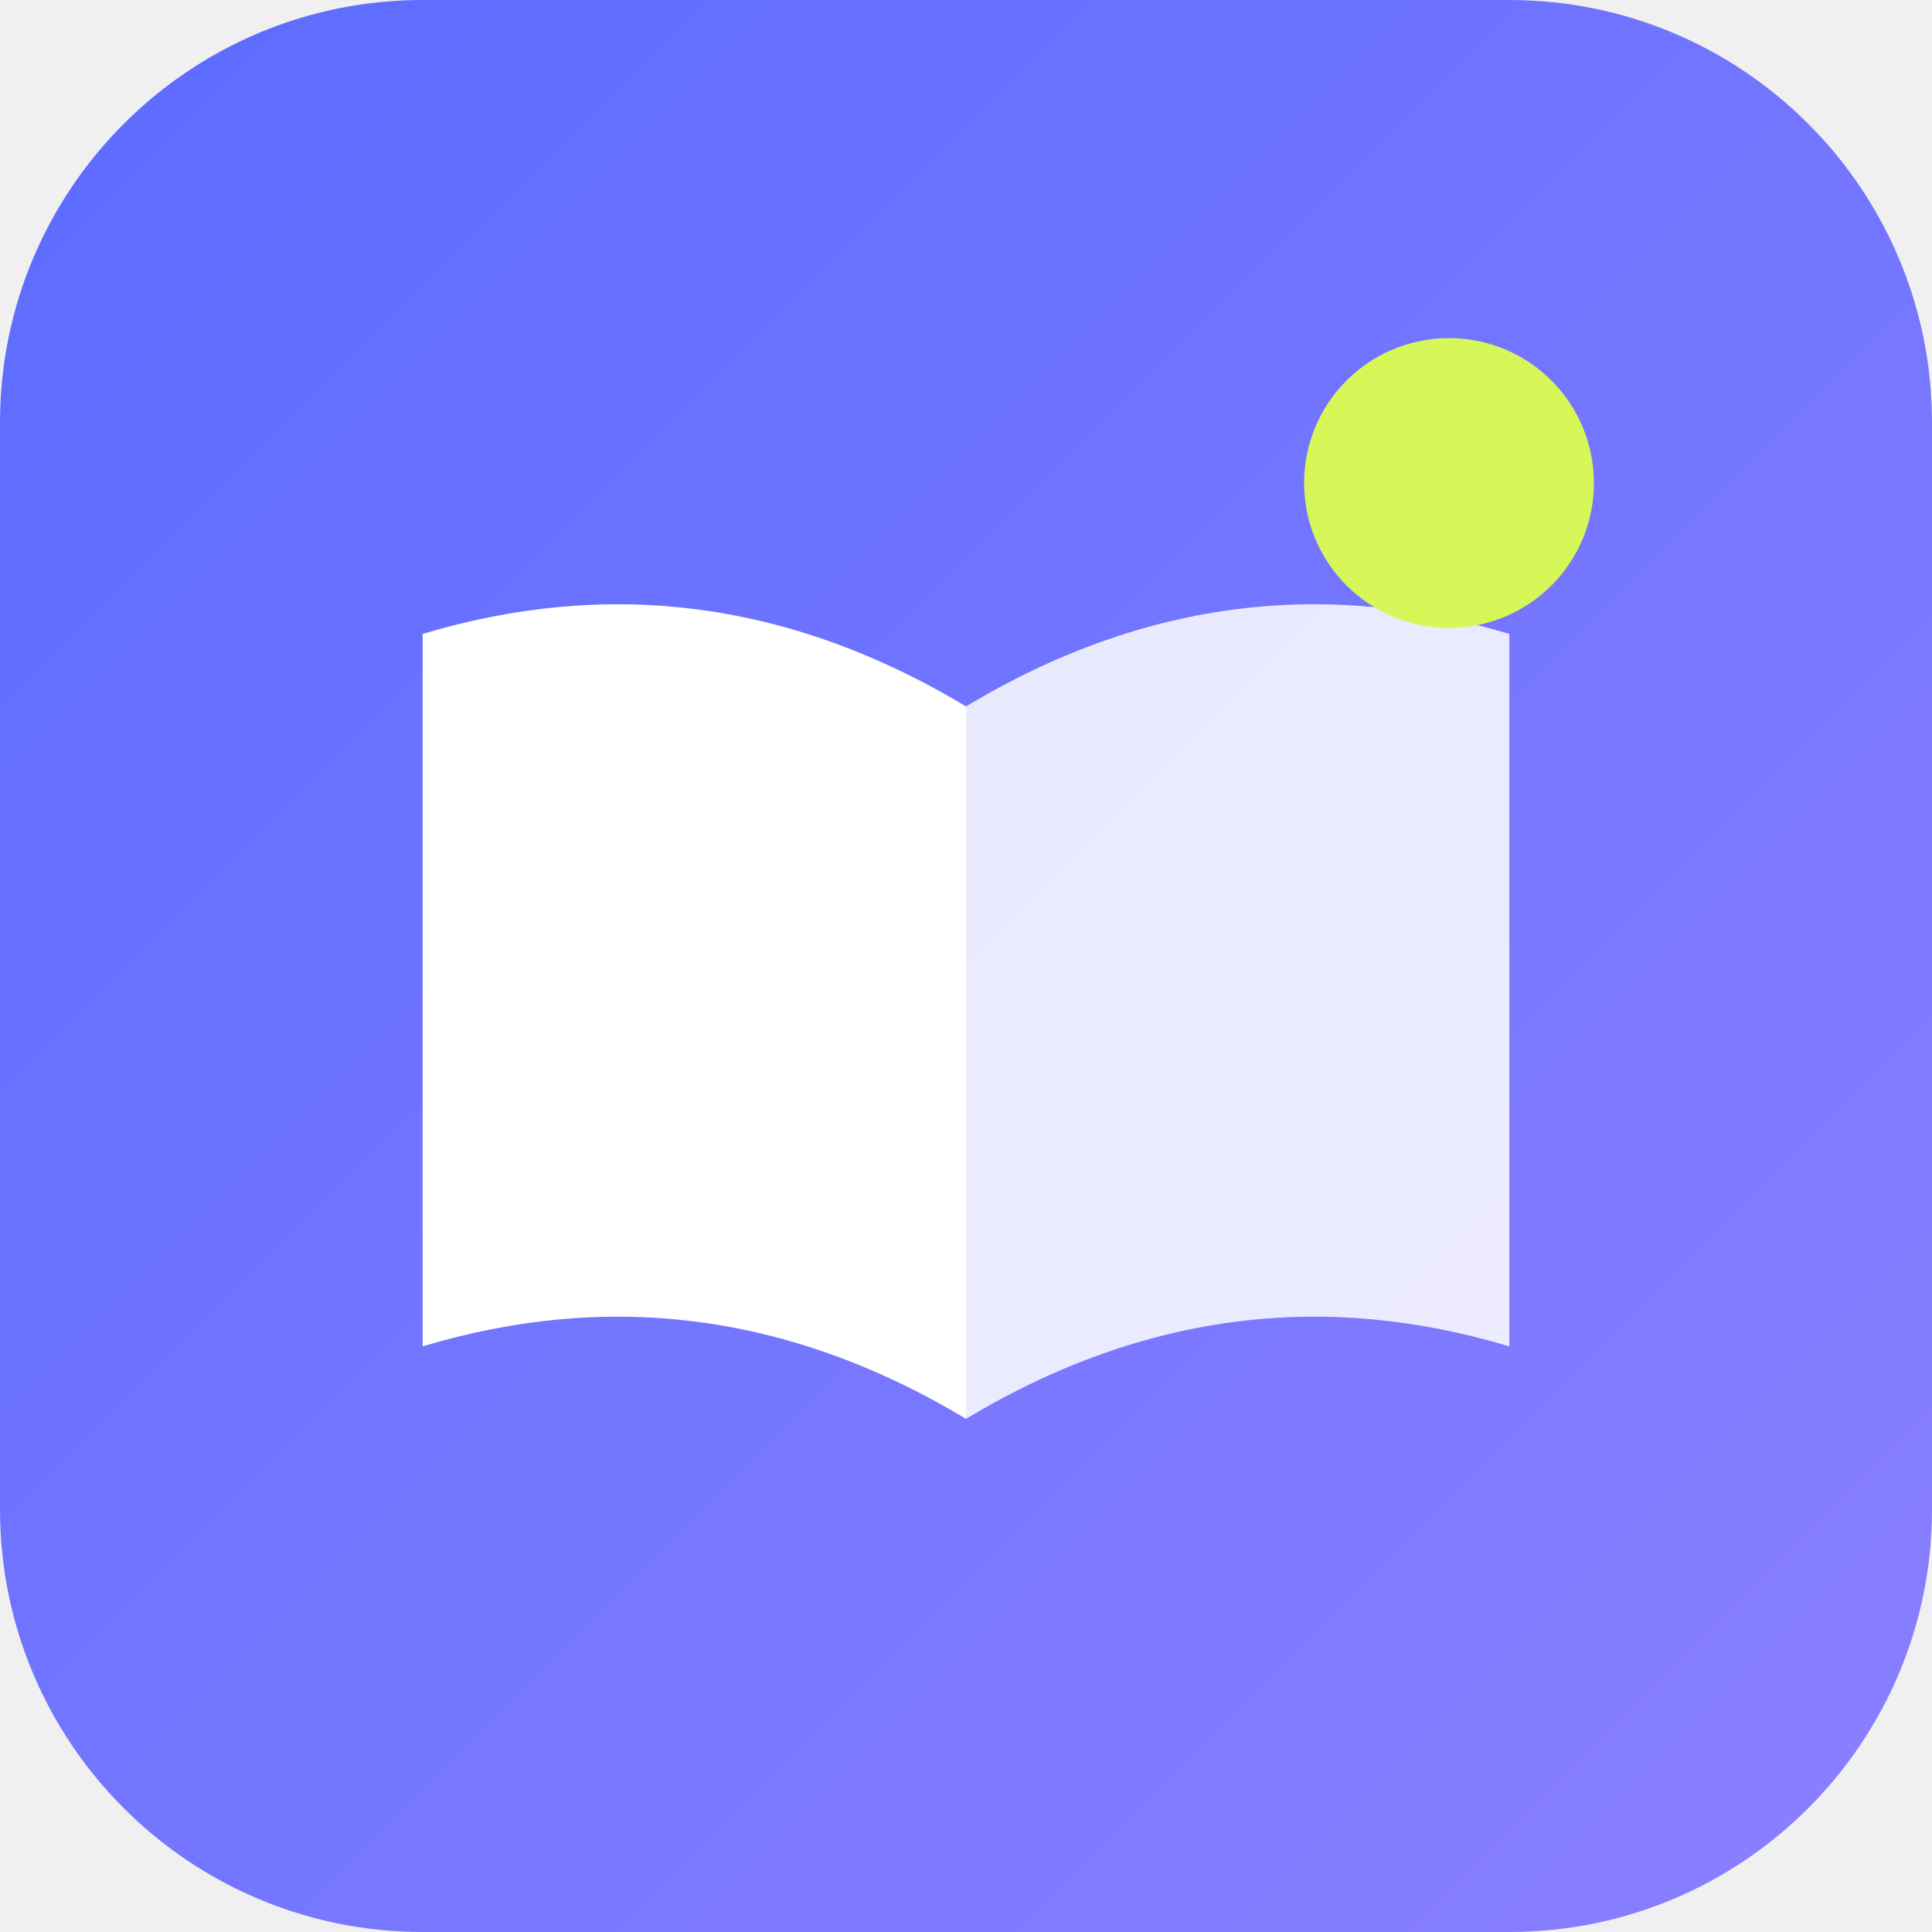
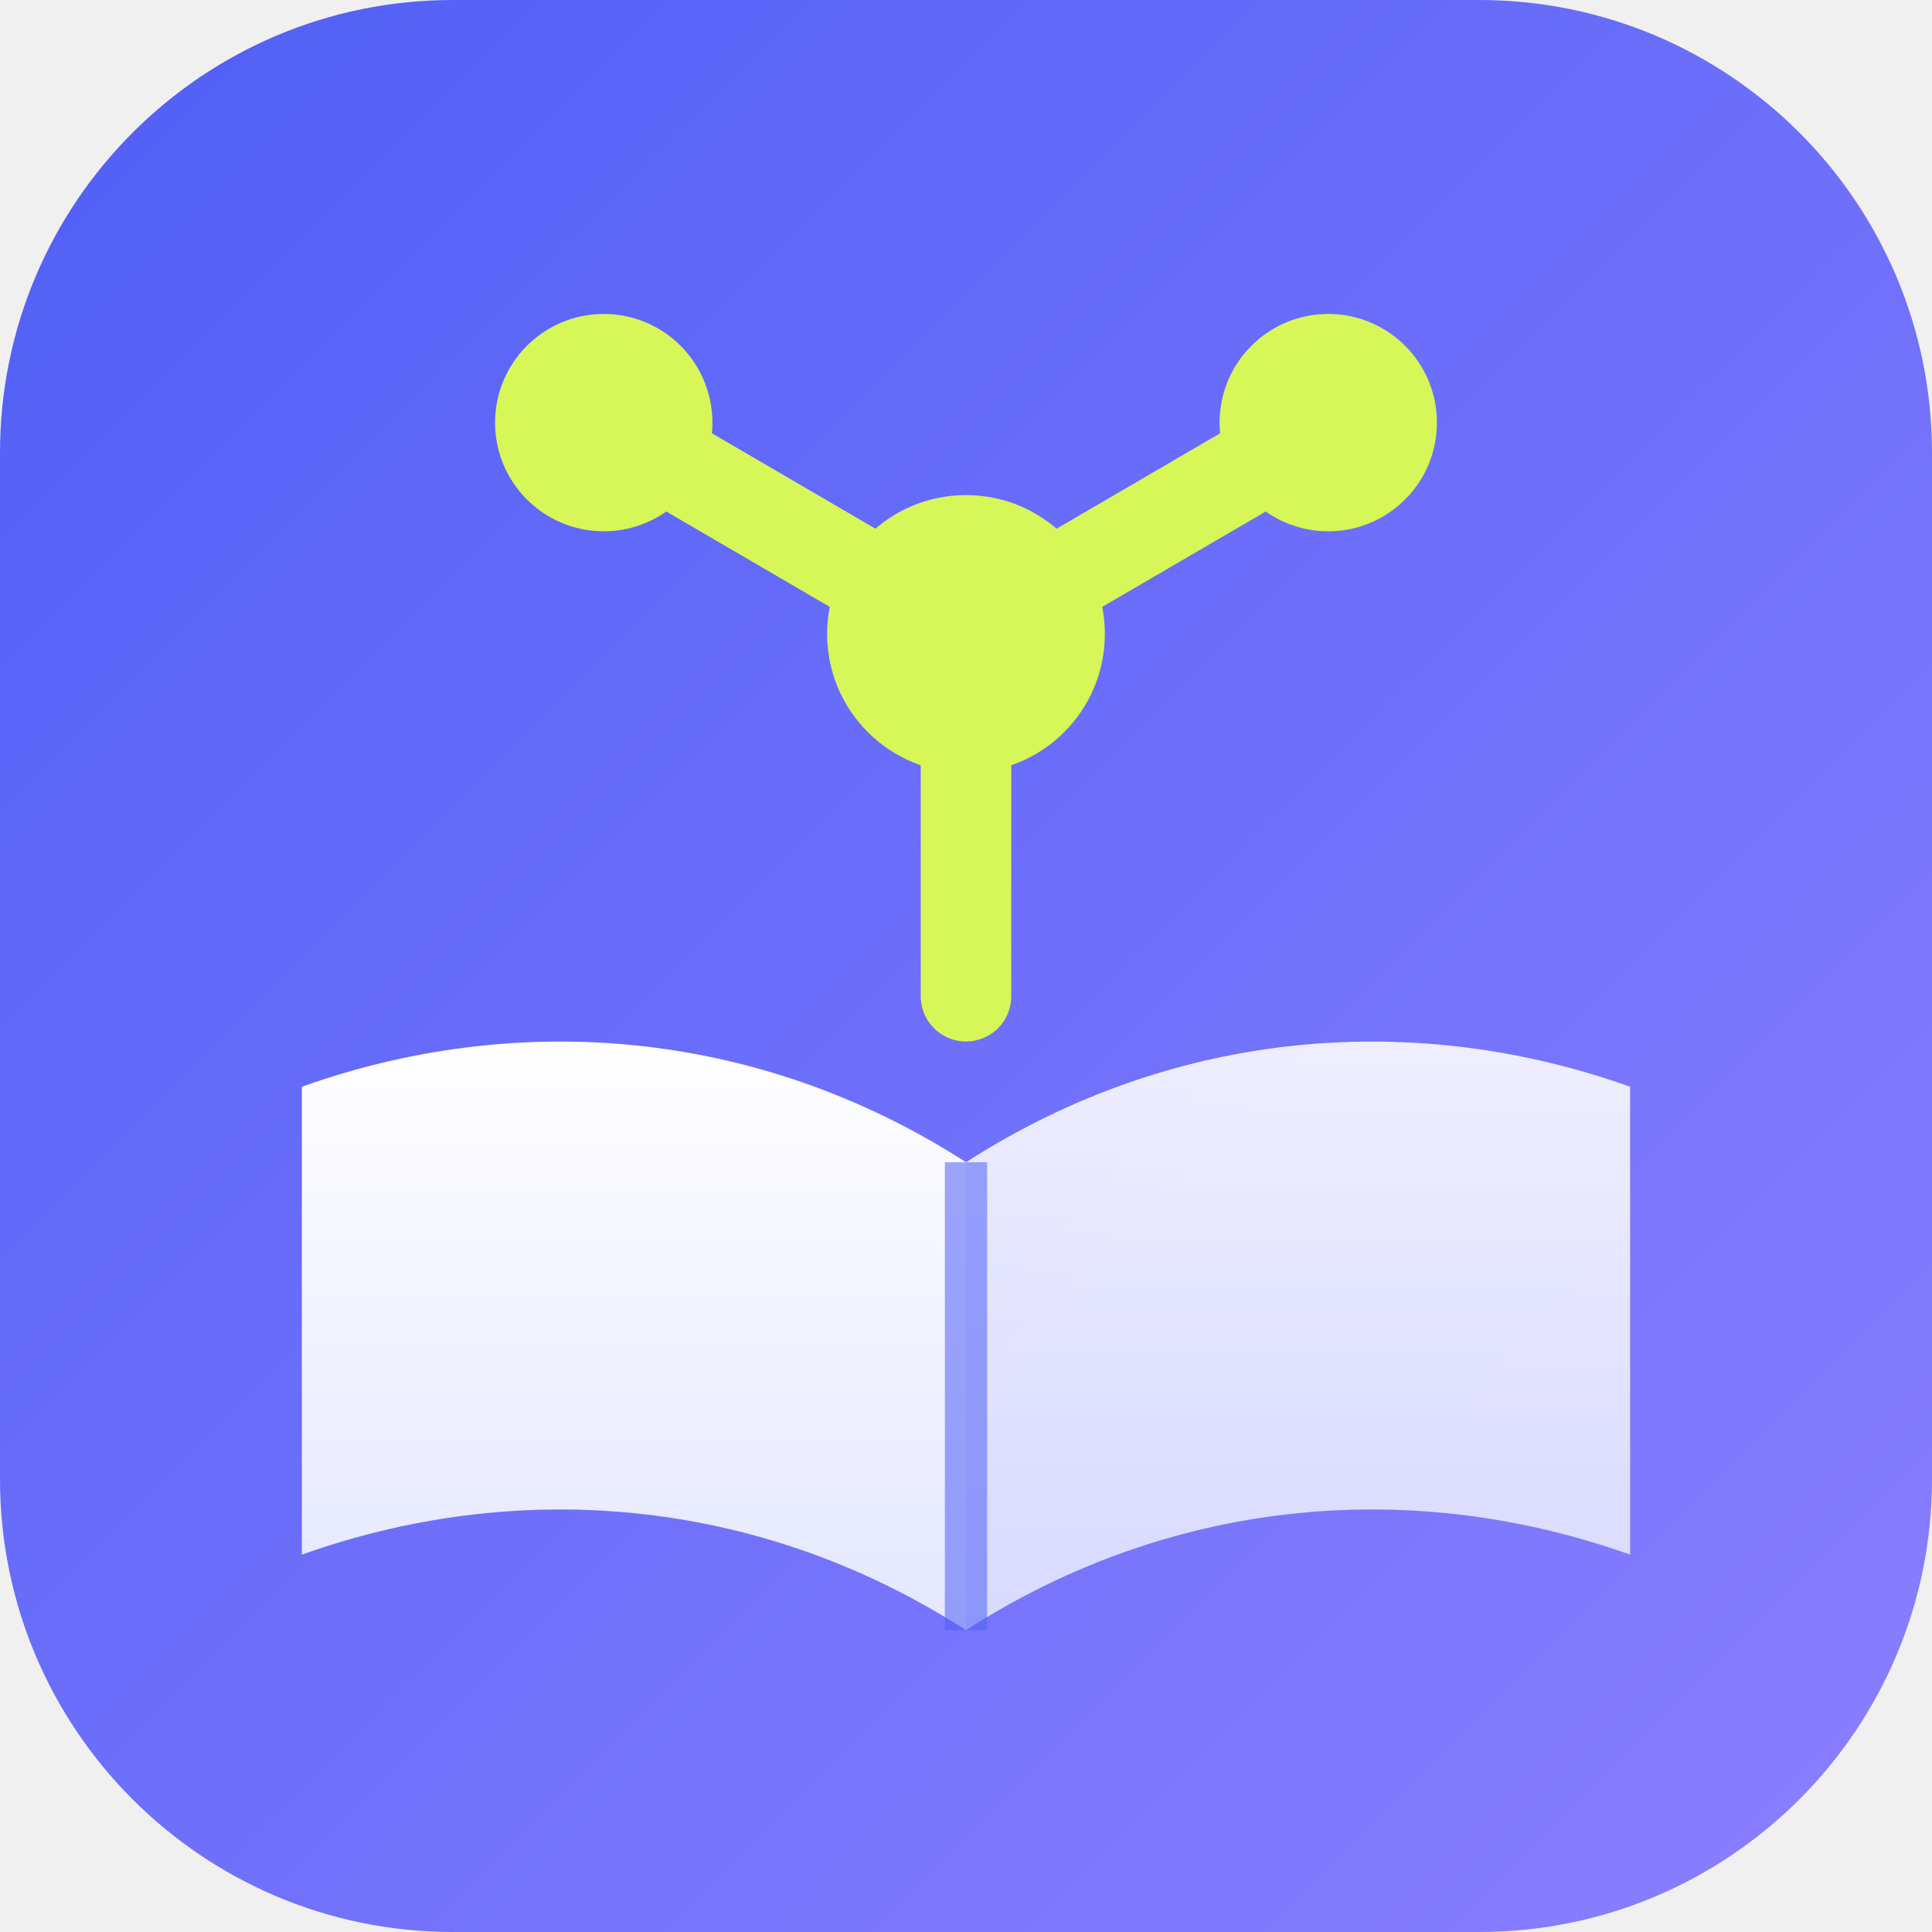
- <svg xmlns="http://www.w3.org/2000/svg" viewBox="0 0 32 32" role="img" aria-label="AI Engineering Playbook">
+ <svg xmlns="http://www.w3.org/2000/svg" viewBox="0 0 64 64" role="img" aria-labelledby="t">
  <defs>
-     <linearGradient id="g" x1="0" y1="0" x2="32" y2="32" gradientUnits="userSpaceOnUse">
-       <stop offset="0" stop-color="#5B6CFF" />
+     <linearGradient id="bg" x1="0" y1="0" x2="64" y2="64" gradientUnits="userSpaceOnUse">
+       <stop offset="0" stop-color="#4F5FF5" />
      <stop offset="1" stop-color="#8B7FFF" />
    </linearGradient>
+     <linearGradient id="page" x1="0" y1="34" x2="0" y2="54" gradientUnits="userSpaceOnUse">
+       <stop offset="0" stop-color="#FFFFFF" />
+       <stop offset="1" stop-color="#E4E7FF" />
+     </linearGradient>
  </defs>
-   <rect width="32" height="32" rx="7" fill="url(#g)" />
-   <path d="M7 10.5c3-.9 6-.6 9 1.2v11.8c-3-1.8-6-2.1-9-1.2z" fill="#fff" />
-   <path d="M25 10.5c-3-.9-6-.6-9 1.2v11.8c3-1.8 6-2.1 9-1.2z" fill="#fff" opacity=".85" />
-   <circle cx="24" cy="8" r="2.4" fill="#D7F657" />
+   <rect width="64" height="64" rx="15" fill="url(#bg)" />
+   <path d="M32 33 L32 21 M32 21 L20 14 M32 21 L44 14" stroke="#D7F657" stroke-width="3" stroke-linecap="round" fill="none" />
+   <circle cx="32" cy="21" r="4.6" fill="#D7F657" />
+   <circle cx="20" cy="14" r="3.6" fill="#D7F657" />
+   <circle cx="44" cy="14" r="3.6" fill="#D7F657" />
+   <path d="M10 36 C17 33.5 25 34 32 38.5 L32 54 C25 49.5 17 49 10 51.5 Z" fill="url(#page)" />
+   <path d="M54 36 C47 33.5 39 34 32 38.5 L32 54 C39 49.5 47 49 54 51.5 Z" fill="url(#page)" opacity=".88" />
+   <path d="M32 38.5 L32 54" stroke="#4F5FF5" stroke-width="1.4" opacity=".55" />
</svg>
